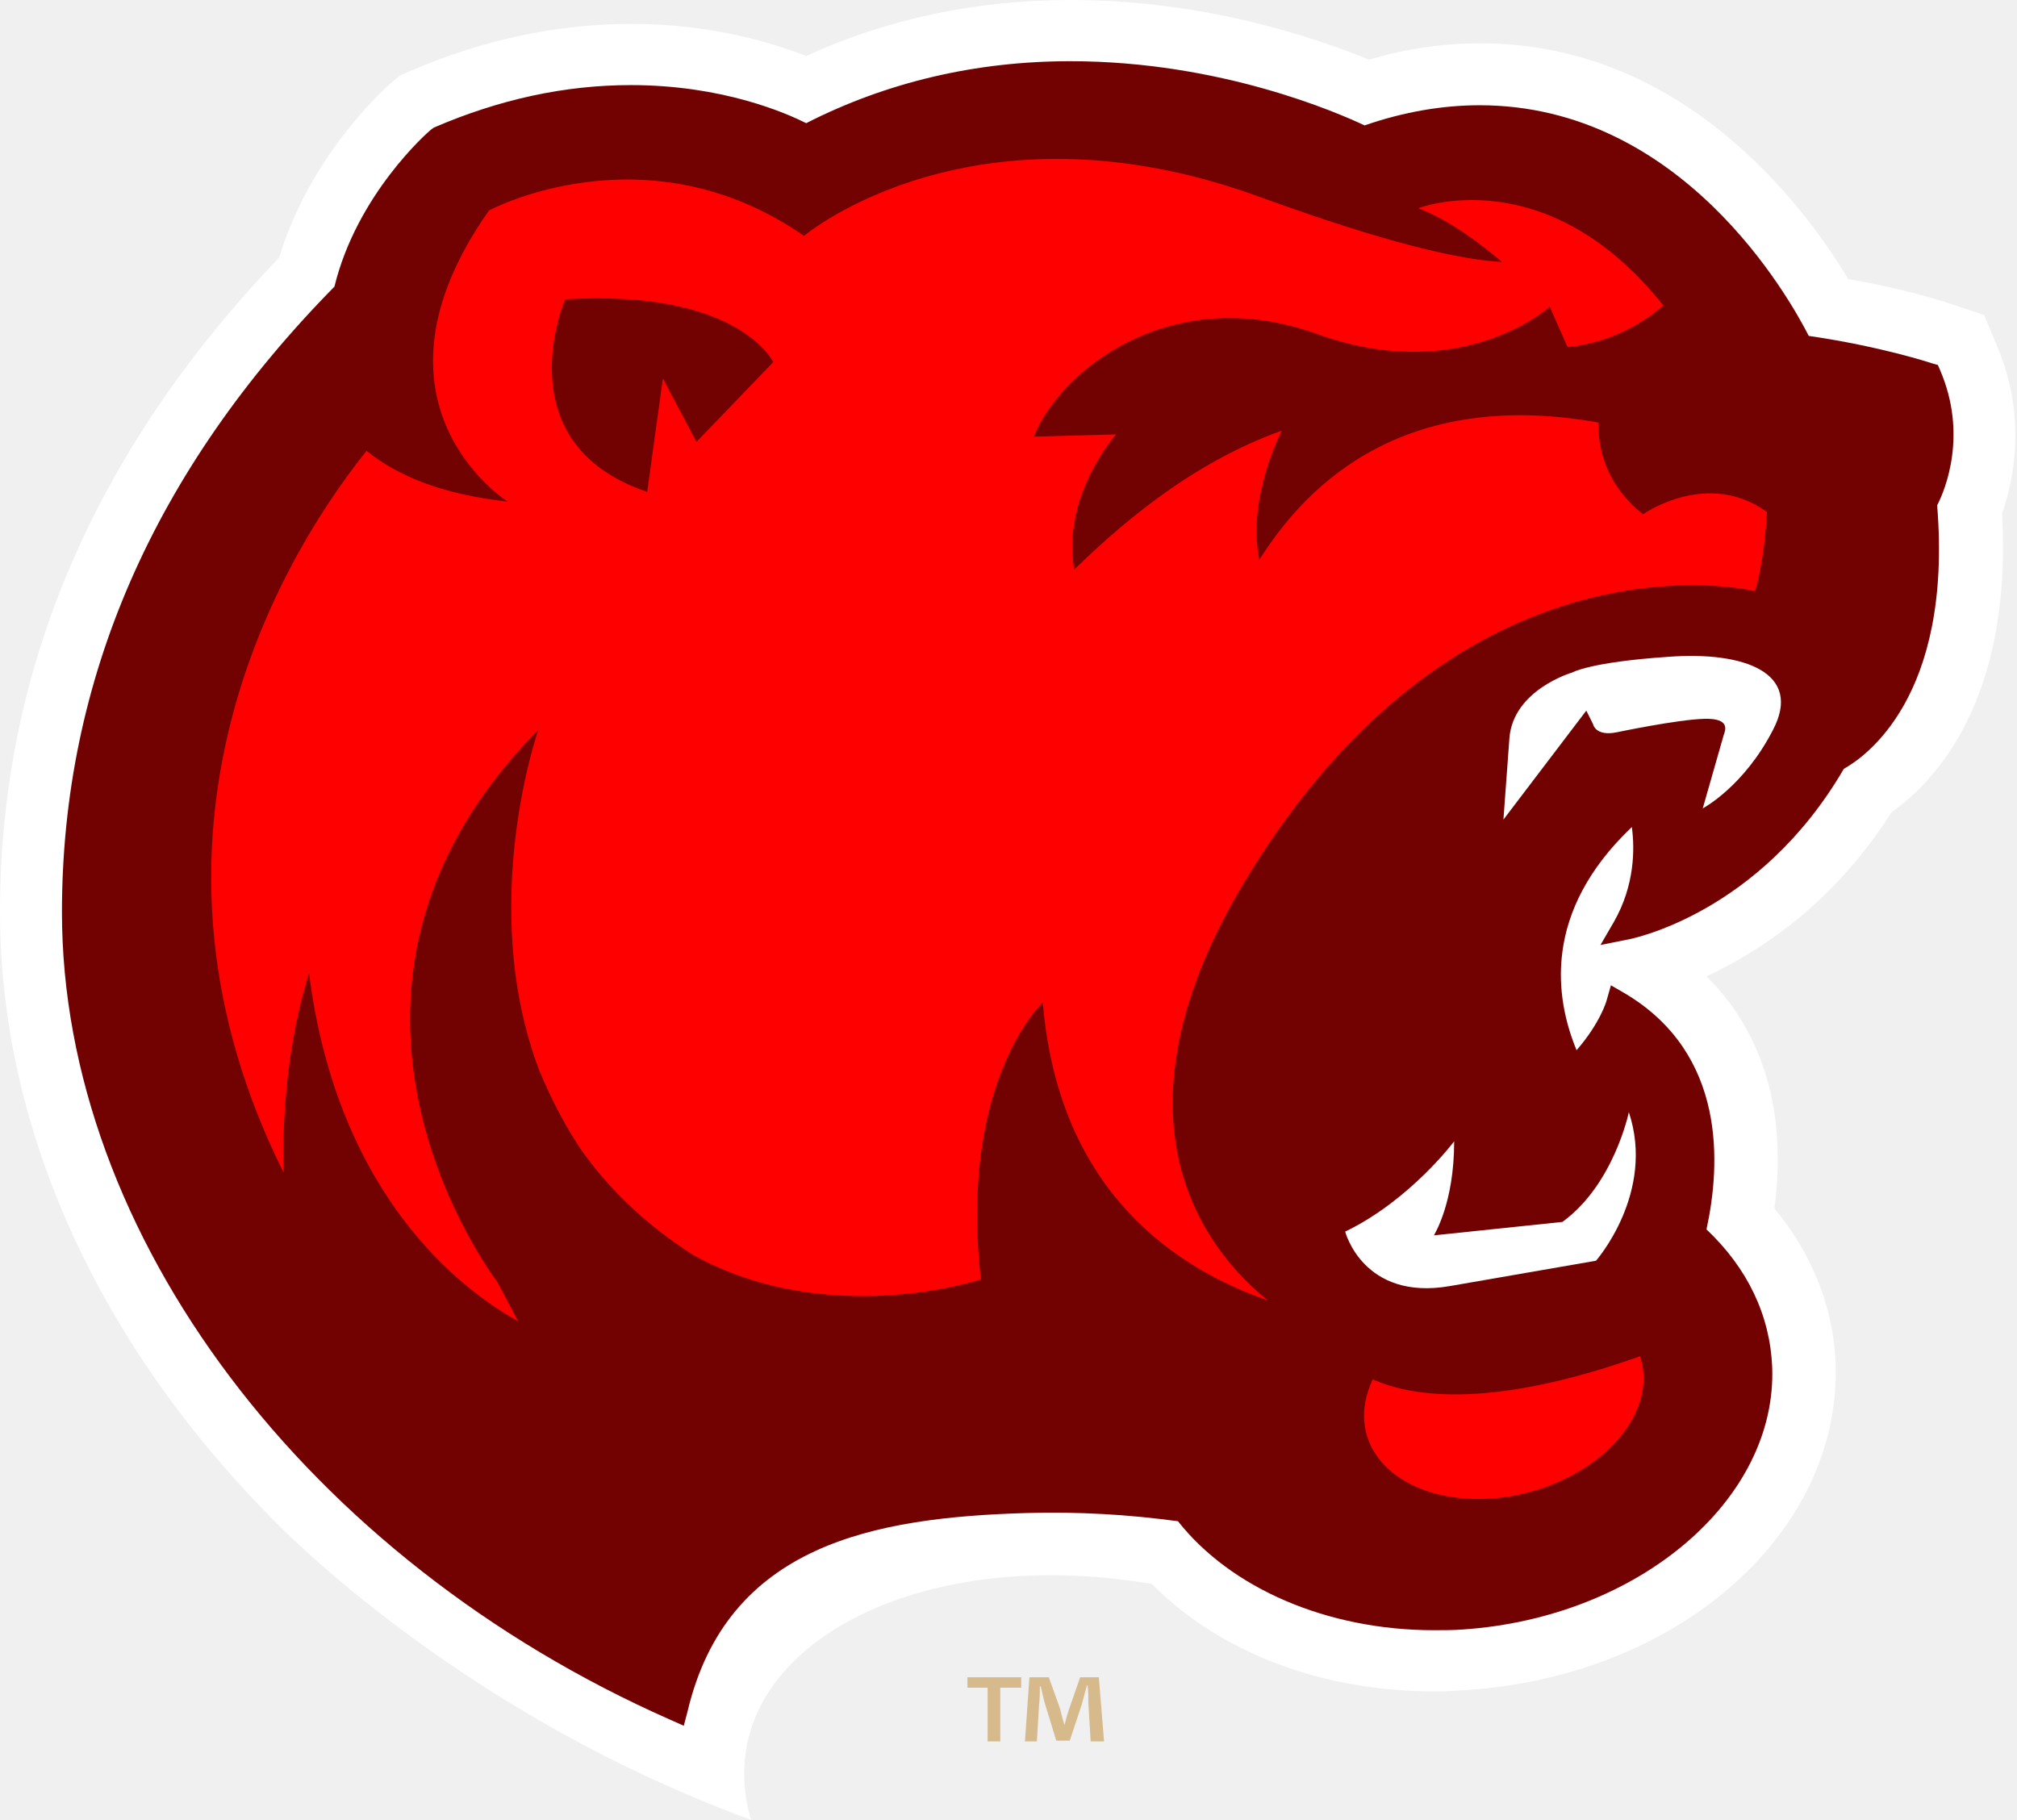
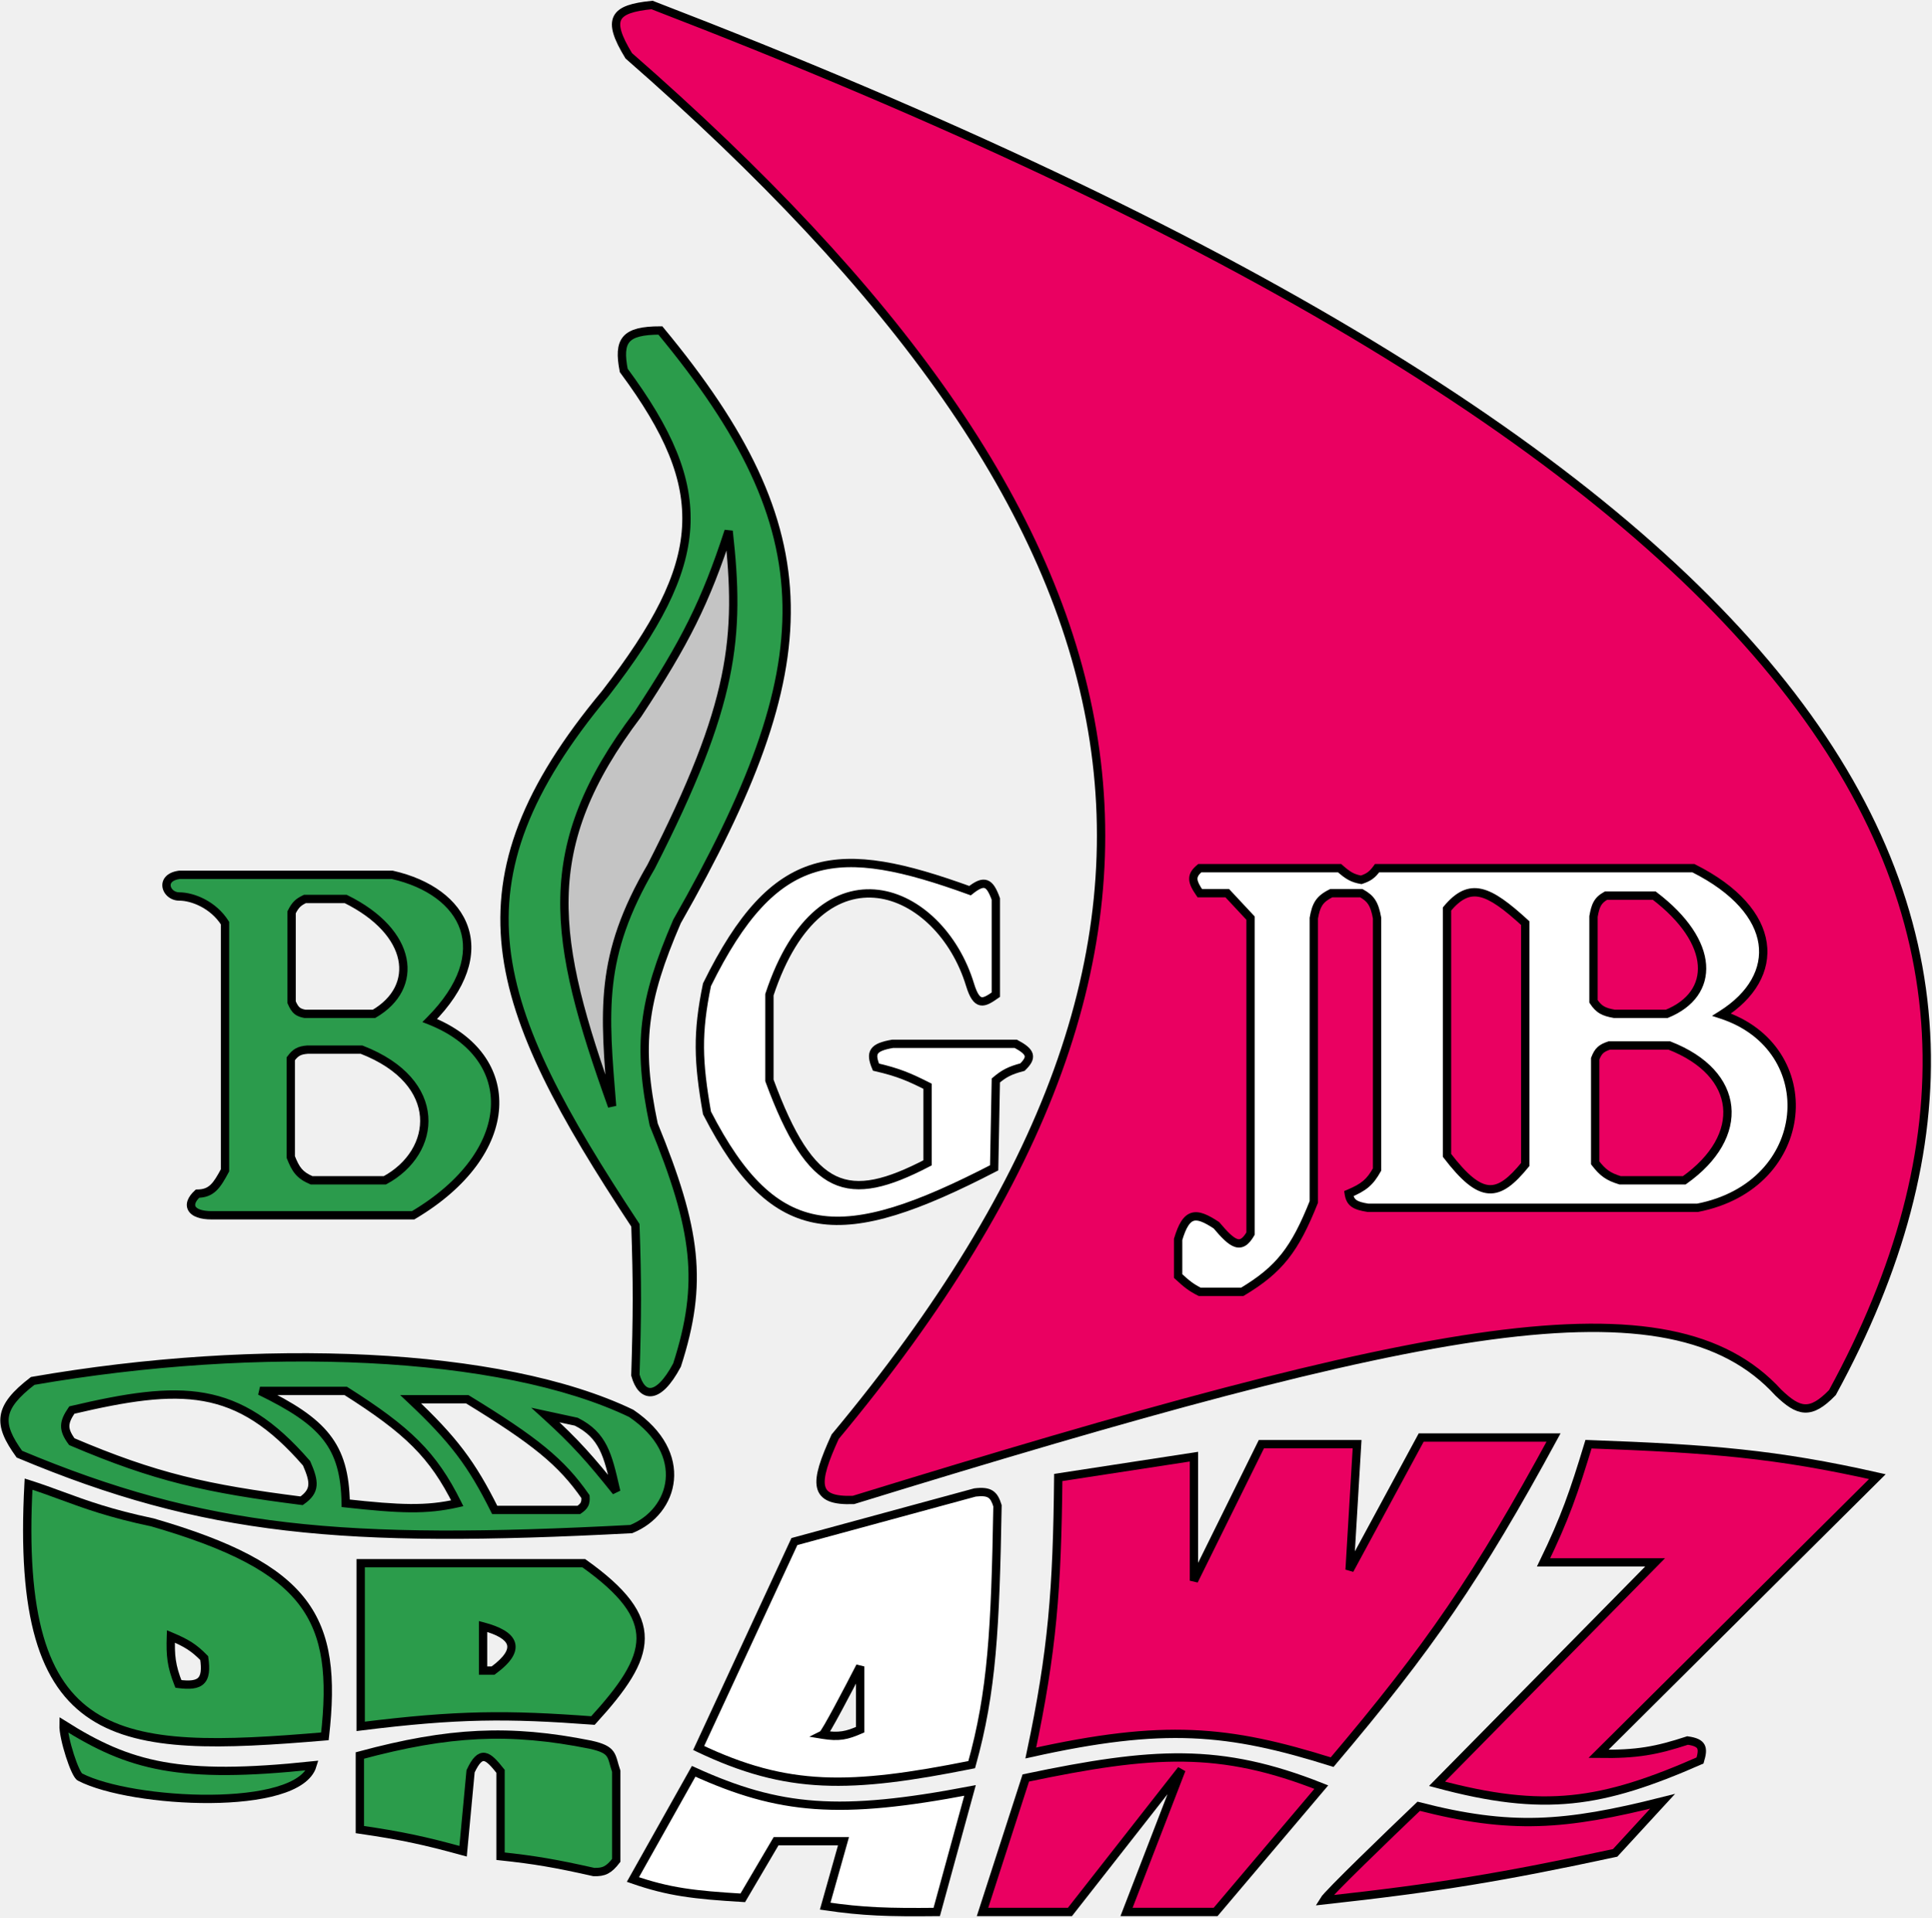
- <svg xmlns="http://www.w3.org/2000/svg" width="911" height="822" viewBox="0 0 911 822" fill="none">
-   <path d="M901.907 156.106L896.176 142.282L882.015 137.562C881.003 137.225 862.459 130.819 834.812 126.098C814.582 92.382 759.962 19.555 668.591 19.555C652.071 19.555 635.212 21.916 618.354 26.973C595.427 17.532 544.853 0 483.827 0C441.007 0 400.885 8.429 364.135 25.287C347.614 18.881 320.304 10.789 285.239 10.789C251.86 10.789 218.144 17.87 185.439 32.03L180.719 34.053L176.673 37.425C174.65 39.111 140.259 69.455 126.098 116.321C42.145 203.983 0 303.108 0 412.011C0 509.788 44.505 606.217 121.378 684.438C121.378 684.438 202.971 772.1 339.185 822C337.162 815.257 336.15 808.176 336.15 801.096C336.15 742.43 411 702.982 503.045 713.097C508.777 713.771 514.509 714.445 520.24 715.457C550.585 746.139 596.439 764.008 648.025 764.008C653.082 764.008 658.139 763.671 663.197 763.334C758.951 756.591 831.778 691.856 829.08 615.657C828.069 590.37 818.291 566.094 801.433 545.865C807.165 503.045 796.713 466.632 770.751 441.007C794.69 429.881 828.069 408.303 854.367 366.832C873.586 353.345 908.988 316.595 904.267 231.967C909.325 217.469 915.731 188.473 901.907 156.106Z" fill="white" />
-   <path d="M876.283 167.231L875.272 164.871L872.911 164.197C871.9 163.86 849.31 156.442 816.943 151.722C808.176 134.527 759.625 47.539 668.254 47.539C651.396 47.539 633.864 50.574 616.331 56.642C604.868 51.248 551.596 27.646 483.49 27.646C440.67 27.646 400.548 37.087 364.134 55.631C355.368 51.248 326.71 38.436 284.902 38.436C255.231 38.436 225.561 44.842 195.891 57.654L194.542 58.665C192.856 60.014 161.163 87.998 151.048 129.469C69.455 212.411 27.984 307.153 27.984 412.011C27.984 557.664 138.573 704.33 302.771 776.82L308.84 779.517L310.526 773.111C328.395 697.587 394.816 685.449 463.597 683.426C486.861 682.751 509.788 684.1 532.041 687.135C555.979 717.479 599.473 736.36 647.687 736.36C652.071 736.36 656.454 736.36 660.837 736.023C740.07 730.628 802.782 677.357 800.422 617.342C799.41 594.078 789.295 572.837 770.751 555.304C777.157 525.971 779.855 476.071 734.001 448.761L727.595 445.053L725.572 452.133C725.572 452.133 722.874 461.911 712.085 474.386C702.308 450.784 696.576 412.011 737.035 373.574C738.384 383.352 738.384 399.873 728.943 416.394L722.874 426.846L734.675 424.486C737.035 424.149 794.69 412.685 832.789 347.276C841.893 342.218 882.015 315.245 874.934 228.258C878.643 221.177 888.758 196.227 876.283 167.231Z" fill="#720202" />
-   <path d="M710.062 303.782C710.062 303.782 683.427 311.537 681.741 333.453L679.043 370.203L716.468 320.978L719.503 327.047C719.503 327.047 720.514 332.778 730.292 330.755C730.292 330.755 757.602 325.024 769.74 324.687C781.878 324.349 779.18 330.081 778.506 332.104L769.066 365.146C769.066 365.146 787.609 355.368 800.759 329.744C814.245 304.12 788.284 294.005 753.219 296.702C718.154 299.062 710.062 303.782 710.062 303.782ZM656.791 515.52C656.791 515.52 636.898 542.156 607.565 556.317C607.565 556.317 615.657 587.673 654.768 580.929L720.852 569.466C720.852 569.466 747.824 538.784 735.687 502.371C735.687 502.371 728.943 535.075 705.679 551.933L647.687 558.002C647.687 557.665 656.791 543.842 656.791 515.52Z" fill="white" />
-   <path d="M620.04 623.074C618.354 626.445 617.343 629.817 616.669 633.189C611.948 658.813 636.224 678.368 670.952 677.02C705.342 675.671 737.035 654.093 741.756 628.805C742.767 623.074 742.43 617.679 740.744 612.622C675.335 635.886 638.921 631.503 620.04 623.074ZM742.093 232.303C725.572 219.154 721.863 203.307 721.863 190.832C628.807 174.312 586.661 224.549 568.792 252.87C563.06 224.886 578.907 194.541 578.907 194.541C535.413 210.051 502.708 240.395 485.176 257.253C479.444 223.874 504.057 196.227 504.057 196.227L466.969 197.239C478.432 167.906 528.332 127.109 594.416 150.71C660.163 174.649 699.948 138.572 699.948 138.572L708.039 156.779C735.012 154.082 751.196 137.898 751.196 137.898C698.262 71.477 640.607 94.067 640.607 94.067C655.442 99.799 669.266 110.588 678.369 118.343C659.825 117.331 627.458 110.251 569.129 89.01C439.996 41.807 363.123 106.542 363.123 106.542C291.645 56.979 220.841 95.079 220.841 95.079C159.478 182.403 229.27 226.572 229.27 226.572C198.925 223.2 179.37 214.771 165.546 203.645C121.041 259.276 54.957 383.015 128.121 529.68C128.121 529.68 125.761 483.489 139.585 439.658C152.397 540.132 208.366 582.614 233.99 596.775L224.55 578.906C224.55 578.906 124.75 449.435 243.094 329.743C243.094 329.743 215.446 408.976 243.431 483.152C249.162 496.975 255.569 509.113 262.649 519.565C274.787 536.76 291.308 552.944 312.886 566.768C374.249 600.821 443.03 577.894 443.03 577.894C432.916 488.209 471.015 452.807 471.015 452.807C478.095 539.458 532.715 573.511 572.5 587.335C534.064 555.979 504.057 494.615 562.386 397.85C661.174 234.326 792.667 267.031 792.667 267.031C797.05 253.207 798.062 231.292 798.062 231.292C771.089 211.737 742.093 232.303 742.093 232.303Z" fill="#FF0000" />
-   <path d="M255.231 135.202C255.231 135.202 227.247 200.274 292.319 222.189L299.4 170.941L314.572 199.599L349.299 163.523C349.299 163.86 334.127 130.481 255.231 135.202Z" fill="#720202" />
-   <path d="M461.237 757.602V762.322H451.797V786.597H446.065V762.322H436.961V757.602H461.237ZM492.593 786.26L491.582 769.402C491.582 767.042 491.582 764.345 491.244 761.31H490.907C490.233 764.008 489.221 767.379 488.547 770.077L483.153 786.26H477.084L472.026 769.739C471.352 767.716 470.678 764.008 470.003 761.647H469.666C469.666 764.345 469.666 767.042 469.329 769.739L468.317 786.597H462.923L464.946 757.602H473.712L478.769 771.762C479.444 774.122 479.781 776.145 480.792 779.18C481.467 776.483 482.141 774.122 482.815 772.1L487.873 757.602H496.302L498.662 786.597H492.593V786.26Z" fill="#D6BA8C" />
+ <svg xmlns="http://www.w3.org/2000/svg" width="1160" height="1152" viewBox="0 0 1160 1152" fill="none">
+   <path d="M216.15 1099V1054.5C269.558 1040.12 306.097 1038.26 354.65 1048C368.846 1051.16 366.892 1054.52 370.15 1064V1117.5C365.673 1123.3 362.718 1124.7 356.65 1124.5C333.493 1119.31 321.199 1117.19 300.65 1115V1064C293.01 1054.38 288.843 1050.69 282.65 1064L278.15 1112C254.869 1105.61 241.348 1102.68 216.15 1099Z" fill="#2B9C4B" stroke="black" stroke-width="5" />
+   <path fill-rule="evenodd" clip-rule="evenodd" d="M419.65 1050L477.15 926.002L585.65 896.502C594.696 895.415 597.062 897.822 599.15 904.502C597.856 978.154 595.918 1016.17 583.65 1060C510.387 1074.67 473.02 1075.42 419.65 1050ZM494.15 1042C495.75 1041.2 509.817 1014.34 516.65 1001V1039C508.735 1042.47 503.998 1043.61 494.15 1042Z" fill="white" />
+   <path d="M477.15 926.002L476.494 923.589L475.372 923.895L474.882 924.95L477.15 926.002ZM419.65 1050L417.382 1048.95L416.341 1051.19L418.575 1052.26L419.65 1050ZM585.65 896.502L585.352 894.02L585.171 894.041L584.994 894.089L585.65 896.502ZM599.15 904.502L601.65 904.546L601.657 904.142L601.537 903.756L599.15 904.502ZM583.65 1060L584.141 1062.45L585.645 1062.15L586.058 1060.68L583.65 1060ZM516.65 1001H519.15L514.426 999.862L516.65 1001ZM494.15 1042L493.032 1039.77L486.116 1043.22L493.748 1044.47L494.15 1042ZM516.65 1039L517.654 1041.29L519.15 1040.64V1039H516.65ZM474.882 924.95L417.382 1048.95L421.918 1051.05L479.418 927.054L474.882 924.95ZM584.994 894.089L476.494 923.589L477.806 928.414L586.306 898.914L584.994 894.089ZM601.537 903.756C600.478 900.368 599.156 897.319 596.381 895.499C593.618 893.686 589.993 893.462 585.352 894.02L585.949 898.984C590.354 898.454 592.435 898.89 593.638 899.68C594.83 900.461 595.735 901.956 596.764 905.248L601.537 903.756ZM586.058 1060.68C598.422 1016.49 600.356 978.185 601.65 904.546L596.651 904.458C595.357 978.123 593.413 1015.84 581.243 1059.33L586.058 1060.68ZM418.575 1052.26C445.503 1065.09 468.513 1071.36 494.075 1072.53C519.566 1073.7 547.473 1069.8 584.141 1062.45L583.16 1057.55C546.564 1064.88 519.156 1068.68 494.305 1067.54C469.525 1066.4 447.167 1060.34 420.725 1047.74L418.575 1052.26ZM514.426 999.862C511.013 1006.52 505.797 1016.55 501.237 1025.02C498.955 1029.25 496.849 1033.07 495.219 1035.88C494.401 1037.28 493.721 1038.4 493.208 1039.18C492.949 1039.58 492.757 1039.84 492.629 1040.01C492.564 1040.09 492.542 1040.11 492.557 1040.1C492.566 1040.09 492.602 1040.05 492.663 1040C492.716 1039.96 492.842 1039.86 493.032 1039.77L495.268 1044.24C495.696 1044.02 495.993 1043.73 496.115 1043.61C496.278 1043.44 496.426 1043.27 496.554 1043.11C496.811 1042.78 497.092 1042.38 497.384 1041.93C497.974 1041.04 498.708 1039.82 499.541 1038.39C501.213 1035.51 503.35 1031.64 505.639 1027.39C510.221 1018.88 515.454 1008.82 518.875 1002.14L514.426 999.862ZM519.15 1039V1001H514.15V1039H519.15ZM493.748 1044.47C498.828 1045.3 502.753 1045.45 506.5 1044.88C510.233 1044.31 513.635 1043.05 517.654 1041.29L515.646 1036.71C511.75 1038.42 508.826 1039.47 505.75 1039.93C502.688 1040.4 499.32 1040.31 494.553 1039.53L493.748 1044.47Z" fill="black" />
+   <path d="M582.65 1075.5C504.449 1090.4 468.333 1087.54 416.65 1064L380.15 1129C401.764 1136.51 417.075 1138.25 446.15 1140L466.15 1106H506.65L495.65 1145C518.423 1148.37 533.683 1148.79 562.65 1148.5L582.65 1075.5Z" fill="white" stroke="black" stroke-width="5" />
+   <path d="M635.65 887.502C634.961 954.832 632.185 991.44 619.15 1053C699.128 1035.23 737.641 1038.83 800.15 1058.5C858.382 989.713 887.694 947.16 933.15 863.502H853.65L810.65 943.002L815.15 867.502H757.65L717.15 949.502V875.002L635.65 887.502Z" fill="#EA0061" stroke="black" stroke-width="5" />
+   <path d="M616.15 1068L590.15 1148.5H642.65L709.65 1063L676.65 1148.5H730.15L793.65 1073.5C732.933 1049.41 692.593 1051.97 616.15 1068Z" fill="#EA0061" stroke="black" stroke-width="5" />
+   <path d="M954.15 867.502C945.416 896.315 939.946 912.135 927.15 938.502H994.15L863.15 1071.5C927.641 1088.83 961.959 1083.5 1021.15 1057.5C1023.36 1050.01 1022.81 1046.78 1013.65 1045.5C994.997 1051.57 983.663 1053.84 960.15 1053.5L1127.65 887.002C1066.89 873.295 1027.57 870.183 954.15 867.502Z" fill="#EA0061" stroke="black" stroke-width="5" />
+   <path d="M852.15 1085C834.15 1102.17 797.55 1137.5 795.15 1141.5C863.979 1133.93 902.281 1127.58 970.15 1113L998.65 1082C939.621 1096.89 907.338 1099.18 852.15 1085Z" fill="#EA0061" stroke="black" stroke-width="5" />
+   <path fill-rule="evenodd" clip-rule="evenodd" d="M17.15 891.502C8.548 1050.18 69.732 1053.59 195.15 1043C203.253 972.023 185.53 941.772 91.65 914.502C66.103 909.123 51.439 903.733 37.196 898.498C30.751 896.129 24.392 893.792 17.15 891.502ZM102.65 983.002C112.125 986.976 116.585 989.775 122.65 996.002C124.656 1009.8 120.713 1013.29 107.15 1011.5C102.9 1000.78 102.249 994.491 102.65 983.002Z" fill="#2B9C4B" />
+   <path d="M195.15 1043L195.36 1045.49L197.401 1045.32L197.634 1043.29L195.15 1043ZM17.15 891.502L17.904 889.118L14.828 888.146L14.654 891.367L17.15 891.502ZM91.65 914.502L92.347 912.101L92.257 912.075L92.165 912.056L91.65 914.502ZM37.196 898.498L36.333 900.845H36.333L37.196 898.498ZM122.65 996.002L125.124 995.642L125.007 994.839L124.441 994.258L122.65 996.002ZM102.65 983.002L103.617 980.696L100.278 979.296L100.152 982.915L102.65 983.002ZM107.15 1011.5L104.826 1012.42L105.368 1013.79L106.824 1013.98L107.15 1011.5ZM194.94 1040.51C163.577 1043.16 136.399 1044.91 113.358 1043.61C90.313 1042.32 71.677 1037.97 57.252 1028.63C28.616 1010.08 15.348 970.928 19.646 891.637L14.654 891.367C10.35 970.755 23.374 1012.64 54.534 1032.83C70.007 1042.85 89.644 1047.29 113.076 1048.61C136.512 1049.93 164.013 1048.14 195.36 1045.49L194.94 1040.51ZM90.953 916.903C137.833 930.52 165.03 944.723 179.657 963.878C194.195 982.917 196.701 1007.38 192.666 1042.72L197.634 1043.29C201.703 1007.65 199.398 981.492 183.631 960.844C167.952 940.311 139.346 925.753 92.347 912.101L90.953 916.903ZM36.333 900.845C50.617 906.095 65.413 911.533 91.135 916.948L92.165 912.056C66.793 906.714 52.261 901.372 38.058 896.152L36.333 900.845ZM16.396 893.886C23.576 896.156 29.884 898.474 36.333 900.845L38.058 896.152C31.618 893.784 25.208 891.428 17.904 889.118L16.396 893.886ZM124.441 994.258C118.088 987.735 113.321 984.766 103.617 980.696L101.683 985.307C110.93 989.185 115.083 991.816 120.859 997.746L124.441 994.258ZM106.824 1013.98C110.303 1014.44 113.339 1014.58 115.898 1014.25C118.476 1013.92 120.757 1013.07 122.485 1011.38C124.22 1009.69 125.112 1007.43 125.46 1004.83C125.803 1002.26 125.64 999.189 125.124 995.642L120.176 996.362C120.663 999.713 120.759 1002.26 120.504 1004.16C120.252 1006.04 119.687 1007.13 118.992 1007.81C118.29 1008.49 117.167 1009.05 115.254 1009.29C113.321 1009.54 110.779 1009.46 107.476 1009.02L106.824 1013.98ZM100.152 982.915C99.742 994.661 100.42 1001.31 104.826 1012.42L109.474 1010.58C105.379 1000.25 104.757 994.321 105.149 983.089L100.152 982.915Z" fill="black" />
+   <path d="M48.151 1067.5C79.151 1083.5 179.08 1088.7 187.651 1060.5C107.682 1068.93 77.938 1061.07 38.151 1036C37.925 1044.18 45.138 1066.4 48.151 1067.5Z" fill="#2B9C4B" stroke="black" stroke-width="5" />
+   <path fill-rule="evenodd" clip-rule="evenodd" d="M216.65 1037V939.002H350.65C398.382 972.965 392.105 994.147 356.15 1033.5C305 1029.7 274.941 1029.71 216.65 1037ZM290.15 977.002V1003.5H296.15C314.066 990.396 308.849 981.946 290.15 977.002Z" fill="#2B9C4B" />
+   <path d="M216.65 939.002V936.502H214.15V939.002H216.65ZM216.65 1037H214.15V1039.83L216.961 1039.48L216.65 1037ZM350.65 939.002L352.1 936.965L351.449 936.502H350.65V939.002ZM356.15 1033.5L355.965 1036L357.177 1036.09L357.996 1035.19L356.15 1033.5ZM290.15 1003.5H287.65V1006H290.15V1003.5ZM290.15 977.002L290.789 974.585L287.65 973.755V977.002H290.15ZM296.15 1003.5V1006H296.967L297.626 1005.52L296.15 1003.5ZM214.15 939.002V1037H219.15V939.002H214.15ZM350.65 936.502H216.65V941.502H350.65V936.502ZM357.996 1035.19C367.016 1025.32 374.281 1016.47 379.308 1008.21C384.338 999.941 387.23 992.094 387.283 984.247C387.389 968.432 376.014 953.981 352.1 936.965L349.201 941.039C373.019 957.986 382.371 971.107 382.283 984.213C382.239 990.826 379.803 997.776 375.036 1005.61C370.265 1013.45 363.262 1022.01 354.305 1031.82L357.996 1035.19ZM216.961 1039.48C275.072 1032.22 304.965 1032.2 355.965 1036L356.336 1031.01C305.035 1027.19 274.809 1027.21 216.34 1034.52L216.961 1039.48ZM292.65 1003.5V977.002H287.65V1003.5H292.65ZM296.15 1001H290.15V1006H296.15V1001ZM289.511 979.419C294.072 980.625 297.656 982.007 300.216 983.533C302.801 985.074 304.063 986.593 304.5 987.955C304.906 989.219 304.769 990.88 303.296 993.179C301.795 995.52 299.039 998.291 294.674 1001.48L297.626 1005.52C302.219 1002.16 305.53 998.96 307.506 995.877C309.509 992.75 310.258 989.533 309.261 986.427C308.297 983.422 305.868 981.081 302.776 979.238C299.658 977.379 295.578 975.851 290.789 974.585L289.511 979.419Z" fill="black" />
+   <path d="M377.651 33.5C699.151 314.502 757.121 556.517 501.651 863C488.736 891.284 488.206 901.907 512.651 901C857.407 794.757 1003.15 765.335 1068.15 836.5C1080.42 848.325 1087.48 850.082 1100.65 836.5C1261.15 542.5 1097.69 274.91 391.651 3C368.598 5.315 364.084 11.24 377.651 33.5Z" fill="#EA0061" stroke="black" stroke-width="5" />
+   <path fill-rule="evenodd" clip-rule="evenodd" d="M135.149 554.505V703.005C130.102 712.488 126.96 716.89 118.649 717.005C111.413 723.57 114.149 730.005 127.149 730.005H248.149C311.413 692.601 312.649 634.505 258.149 613.005C299.061 571.882 279.649 535.502 235.649 525.505H107.649C95.446 527.219 99.651 538.505 107.649 538.505C115.647 538.505 128.156 543.387 135.149 554.505ZM175.15 548.002V602.002C177.261 607.049 179.162 608.237 183.15 609.002H224.65C252.15 593.002 248.262 560.048 207.65 540.002H183.15C179.416 541.813 177.516 543.231 175.15 548.002ZM174.65 636.001V695.001C177.562 702.38 179.835 705.894 187.15 709.001H231.15C262.65 692.001 267.259 649.914 217.15 630.501H184.65C179.616 630.911 177.465 632.203 174.65 636.001Z" fill="#2B9B4C" />
+   <path d="M135.149 703.005L137.356 704.18L137.649 703.629V703.005H135.149ZM135.149 554.505H137.649V553.784L137.265 553.174L135.149 554.505ZM118.649 717.005L118.614 714.505L117.669 714.518L116.969 715.153L118.649 717.005ZM248.149 730.005V732.505H248.833L249.421 732.157L248.149 730.005ZM258.149 613.005L256.377 611.242L253.696 613.936L257.232 615.33L258.149 613.005ZM235.649 525.505L236.203 523.067L235.93 523.005H235.649V525.505ZM107.649 525.505V523.005H107.474L107.301 523.029L107.649 525.505ZM175.15 602.002H172.65V602.504L172.844 602.966L175.15 602.002ZM175.15 548.002L172.911 546.891L172.65 547.416V548.002H175.15ZM183.15 609.002L182.679 611.457L182.913 611.502H183.15V609.002ZM224.65 609.002V611.502H225.325L225.908 611.163L224.65 609.002ZM207.65 540.002L208.757 537.76L208.234 537.502H207.65V540.002ZM183.15 540.002V537.502H182.576L182.06 537.752L183.15 540.002ZM174.65 695.001H172.15V695.476L172.325 695.919L174.65 695.001ZM174.65 636.001L172.642 634.512L172.15 635.176V636.001H174.65ZM187.15 709.001L186.173 711.302L186.641 711.501H187.15V709.001ZM231.15 709.001V711.501H231.782L232.338 711.201L231.15 709.001ZM217.15 630.501L218.054 628.17L217.618 628.001H217.15V630.501ZM184.65 630.501V628.001H184.549L184.448 628.009L184.65 630.501ZM137.649 703.005V554.505H132.649V703.005H137.649ZM118.684 719.505C123.369 719.44 126.858 718.128 129.832 715.342C132.635 712.717 134.856 708.876 137.356 704.18L132.942 701.83C130.395 706.616 128.521 709.719 126.413 711.693C124.477 713.508 122.24 714.455 118.614 714.505L118.684 719.505ZM127.149 727.505C124.083 727.505 121.78 727.123 120.162 726.543C118.531 725.959 117.783 725.249 117.475 724.715C117.026 723.938 116.892 721.975 120.329 718.856L116.969 715.153C113.17 718.6 110.787 723.136 113.146 727.218C114.242 729.114 116.164 730.423 118.476 731.25C120.801 732.083 123.715 732.505 127.149 732.505V727.505ZM248.149 727.505H127.149V732.505H248.149V727.505ZM257.232 615.33C283.718 625.779 296.135 644.819 294.816 665.381C293.483 686.146 278.098 709.393 246.877 727.853L249.421 732.157C281.464 713.212 298.329 688.71 299.806 665.701C301.295 642.489 287.08 621.731 259.067 610.679L257.232 615.33ZM235.095 527.943C256.636 532.837 271.52 544.041 276.373 558.384C281.187 572.611 276.481 591.034 256.377 611.242L259.921 614.768C280.729 593.853 286.774 573.524 281.109 556.781C275.484 540.154 258.662 528.17 236.203 523.067L235.095 527.943ZM107.649 528.005H235.649V523.005H107.649V528.005ZM107.649 536.005C104.801 536.005 102.844 533.996 102.537 532.221C102.398 531.42 102.577 530.646 103.215 529.953C103.898 529.212 105.309 528.358 107.997 527.981L107.301 523.029C103.887 523.509 101.249 524.708 99.537 526.565C97.782 528.471 97.223 530.84 97.61 533.074C98.354 537.372 102.499 541.005 107.649 541.005V536.005ZM137.265 553.174C129.768 541.254 116.415 536.005 107.649 536.005V541.005C114.88 541.005 126.544 545.52 133.033 555.836L137.265 553.174ZM177.65 602.002V548.002H172.65V602.002H177.65ZM183.622 606.547C181.762 606.19 180.789 605.801 180.039 605.181C179.263 604.539 178.453 603.421 177.457 601.037L172.844 602.966C173.958 605.631 175.154 607.629 176.853 609.034C178.578 610.461 180.55 611.049 182.679 611.457L183.622 606.547ZM224.65 606.502H183.15V611.502H224.65V606.502ZM206.544 542.244C226.464 552.077 236.845 564.814 239.243 576.521C241.6 588.025 236.394 599.277 223.393 606.841L225.908 611.163C240.407 602.727 247.007 589.502 244.141 575.518C241.318 561.736 229.449 547.974 208.757 537.76L206.544 542.244ZM183.15 542.502H207.65V537.502H183.15V542.502ZM177.39 549.113C178.502 546.871 179.413 545.605 180.36 544.703C181.312 543.798 182.439 543.126 184.241 542.251L182.06 537.752C180.128 538.689 178.437 539.631 176.914 541.081C175.386 542.534 174.165 544.362 172.911 546.891L177.39 549.113ZM177.15 695.001V636.001H172.15V695.001H177.15ZM188.128 706.7C184.711 705.249 182.682 703.795 181.16 701.991C179.593 700.133 178.417 697.736 176.976 694.083L172.325 695.919C173.795 699.644 175.212 702.694 177.338 705.215C179.51 707.79 182.274 709.646 186.173 711.302L188.128 706.7ZM231.15 706.501H187.15V711.501H231.15V706.501ZM216.247 632.832C240.731 642.318 251.185 657.041 252.261 670.85C253.343 684.74 245.031 698.669 229.963 706.801L232.338 711.201C248.77 702.333 258.512 686.718 257.246 670.462C255.973 654.125 243.678 638.098 218.054 628.17L216.247 632.832ZM184.65 633.001H217.15V628.001H184.65V633.001ZM176.659 637.489C177.977 635.711 178.967 634.761 180.038 634.163C181.11 633.563 182.5 633.184 184.853 632.993L184.448 628.009C181.766 628.228 179.563 628.7 177.598 629.798C175.632 630.897 174.139 632.493 172.642 634.512L176.659 637.489Z" fill="black" />
+   <path d="M374.648 222.504C428.131 294.74 424.88 337.231 363.648 416.504C268.28 531.009 293.915 603.136 381.648 736.004C382.87 770.665 382.751 790.429 381.648 826.004C385.39 839.415 395.025 841.781 406.648 820.004C422.58 770.687 418.541 738.74 392.648 675.504C382.584 627.796 386.114 601.063 406.648 553.504C494.988 398.454 497.196 319.902 396.648 198.504C375.157 198.538 371.175 204.504 374.648 222.504Z" fill="#2B9C4B" stroke="black" stroke-width="5" />
+   <path d="M462.151 649.002C487.282 717.177 509.212 723.425 557.151 698.502V652.502C546.162 646.974 539.707 644.144 526.151 641.002C522.524 632.275 524.237 629.053 536.151 627.002H610.151C619.443 631.978 620.152 635.126 614.151 641.002C606.516 643.015 603.093 644.854 598.151 649.002L597.151 701.502C505.791 748.712 465.455 747.919 424.651 668.502C419.236 637.569 418.651 620.592 424.651 591.502C465.432 508.709 503.465 506.302 582.651 535.002C591.39 528.028 594.519 529.999 598.151 540.002V597.502C590.797 602.642 586.78 604.902 582.651 591.502C564.702 532.518 493.33 503.127 462.151 597.502V649.002Z" fill="white" stroke="black" stroke-width="5" />
+   <path d="M383.151 429.002C322.384 509.333 331.468 563.545 367.651 664.502C362.948 606.925 359.543 574.577 391.151 520.502C441.144 422.59 444.765 382.43 437.651 319.002C423.764 361.492 411.725 385.672 383.151 429.002Z" fill="#C4C4C4" stroke="black" stroke-width="5" />
+   <path fill-rule="evenodd" clip-rule="evenodd" d="M707.65 766.502V744.502C712.622 727.871 718.176 727.774 730.65 736.002C740.513 747.698 745.412 750.928 751.15 741.002V551.502L737.15 536.502H720.65C715.837 529.517 715.14 526.055 720.65 521.502H804.65C809.779 526.065 812.582 527.621 817.65 528.502C822.062 527.021 824.208 525.573 827.15 521.502H1017.15C1068.87 547.403 1070.65 586.502 1034.15 609.502C1095.23 629.562 1089.15 712.002 1019.65 725.502H821.65C813.801 724.252 811.02 722.565 810.15 717.002C819.244 713.163 822.873 710.162 827.15 702.502V551.502C825.569 542.68 823.316 539.64 817.65 536.502H799.65C792.309 540.117 790.544 543.76 789.15 551.502V722.002C777.787 750.499 768.542 762.588 746.15 776.002H720.65C715.646 773.514 712.785 771.271 707.65 766.502ZM869.15 546.003V694.003C889.811 720.972 899.841 719.47 916.15 699.503V554.503C893.845 534.101 882.924 529.498 869.15 546.003ZM957.15 601.502V550.502C958.323 543.9 959.609 540.8 964.65 538.002H993.65C1030.51 566.029 1030.65 597.002 1001.15 609.002H969.65C963.283 607.868 960.392 606.415 957.15 601.502ZM958.15 636.002V698.502C962.748 704.461 966.001 706.817 973.15 709.002H1011.65C1049.15 682.502 1045.95 644.81 1002.65 628.002H966.65C961.853 629.577 959.945 631.253 958.15 636.002Z" fill="white" />
+   <path d="M707.65 744.502L705.255 743.786L705.15 744.136V744.502H707.65ZM707.65 766.502H705.15V767.592L705.949 768.334L707.65 766.502ZM730.65 736.002L732.562 734.39L732.329 734.114L732.027 733.915L730.65 736.002ZM751.15 741.002L753.315 742.253L753.65 741.673V741.002H751.15ZM751.15 551.502H753.65V550.517L752.978 549.796L751.15 551.502ZM737.15 536.502L738.978 534.796L738.237 534.002H737.15V536.502ZM720.65 536.502L718.592 537.921L719.337 539.002H720.65V536.502ZM720.65 521.502V519.002H719.751L719.058 519.575L720.65 521.502ZM804.65 521.502L806.312 519.634L805.602 519.002H804.65V521.502ZM817.65 528.502L817.222 530.965L817.846 531.073L818.446 530.872L817.65 528.502ZM827.15 521.502V519.002H825.873L825.124 520.037L827.15 521.502ZM1017.15 521.502L1018.27 519.267L1017.74 519.002H1017.15V521.502ZM1034.15 609.502L1032.82 607.387L1028.32 610.219L1033.37 611.877L1034.15 609.502ZM1019.65 725.502V728.002H1019.89L1020.13 727.956L1019.65 725.502ZM821.65 725.502L821.257 727.971L821.453 728.002H821.65V725.502ZM810.15 717.002L809.178 714.699L807.379 715.458L807.68 717.388L810.15 717.002ZM827.15 702.502L829.333 703.721L829.65 703.153V702.502H827.15ZM827.15 551.502H829.65V551.28L829.611 551.061L827.15 551.502ZM817.65 536.502L818.862 534.315L818.297 534.002H817.65V536.502ZM799.65 536.502V534.002H799.068L798.546 534.259L799.65 536.502ZM789.15 551.502L786.69 551.059L786.65 551.279V551.502H789.15ZM789.15 722.002L791.473 722.928L791.65 722.482V722.002H789.15ZM746.15 776.002V778.502H746.842L747.435 778.147L746.15 776.002ZM720.65 776.002L719.537 778.24L720.063 778.502H720.65V776.002ZM869.15 694.003H866.65V694.851L867.166 695.524L869.15 694.003ZM869.15 546.003L867.231 544.401L866.65 545.097V546.003H869.15ZM916.15 699.503L918.087 701.085L918.65 700.395V699.503H916.15ZM916.15 554.503H918.65V553.402L917.838 552.659L916.15 554.503ZM957.15 550.502L954.689 550.065L954.65 550.282V550.502H957.15ZM957.15 601.502H954.65V602.252L955.064 602.879L957.15 601.502ZM964.65 538.002V535.502H964.003L963.437 535.816L964.65 538.002ZM993.65 538.002L995.164 536.012L994.493 535.502H993.65V538.002ZM1001.15 609.002V611.502H1001.64L1002.09 611.318L1001.15 609.002ZM969.65 609.002L969.212 611.463L969.43 611.502H969.65V609.002ZM958.15 698.502H955.65V699.354L956.171 700.029L958.15 698.502ZM958.15 636.002L955.812 635.118L955.65 635.545V636.002H958.15ZM973.15 709.002L972.42 711.393L972.777 711.502H973.15V709.002ZM1011.65 709.002V711.502H1012.44L1013.09 711.044L1011.65 709.002ZM1002.65 628.002L1003.56 625.671L1003.12 625.502H1002.65V628.002ZM966.65 628.002V625.502H966.25L965.871 625.627L966.65 628.002ZM705.15 744.502V766.502H710.15V744.502H705.15ZM732.027 733.915C728.866 731.83 725.994 730.169 723.376 729.181C720.751 728.19 718.13 727.779 715.616 728.536C713.072 729.302 711.093 731.125 709.479 733.657C707.882 736.162 706.524 739.543 705.255 743.786L710.046 745.218C711.263 741.146 712.463 738.277 713.695 736.344C714.911 734.438 716.032 733.632 717.058 733.324C718.113 733.006 719.53 733.074 721.61 733.859C723.698 734.647 726.198 736.06 729.274 738.089L732.027 733.915ZM748.986 739.751C747.624 742.107 746.486 743.358 745.565 743.948C744.798 744.439 744.12 744.524 743.218 744.232C742.15 743.886 740.755 742.991 738.906 741.279C737.087 739.595 735.012 737.296 732.562 734.39L728.739 737.614C731.22 740.556 733.456 743.047 735.509 744.948C737.532 746.82 739.569 748.306 741.677 748.988C743.949 749.725 746.189 749.487 748.262 748.158C750.182 746.927 751.808 744.86 753.315 742.253L748.986 739.751ZM748.65 551.502V741.002H753.65V551.502H748.65ZM735.323 538.208L749.323 553.208L752.978 549.796L738.978 534.796L735.323 538.208ZM720.65 539.002H737.15V534.002H720.65V539.002ZM719.058 519.575C716.06 522.052 714.151 524.73 714.281 528.184C714.399 531.303 716.211 534.466 718.592 537.921L722.709 535.083C720.277 531.554 719.334 529.492 719.277 527.996C719.234 526.835 719.731 525.505 722.243 523.429L719.058 519.575ZM804.65 519.002H720.65V524.002H804.65V519.002ZM818.079 526.039C815.734 525.631 814.04 525.092 812.363 524.184C810.643 523.253 808.831 521.875 806.312 519.634L802.989 523.37C805.598 525.692 807.752 527.373 809.983 528.581C812.256 529.812 814.498 530.492 817.222 530.965L818.079 526.039ZM825.124 520.037C823.737 521.956 822.644 523.107 821.483 523.95C820.32 524.793 818.951 525.429 816.855 526.132L818.446 530.872C820.762 530.095 822.671 529.265 824.419 527.997C826.17 526.727 827.621 525.118 829.176 522.967L825.124 520.037ZM1017.15 519.002H827.15V524.002H1017.15V519.002ZM1035.48 611.617C1054.26 599.785 1063.74 583.409 1061.2 566.224C1058.69 549.183 1044.47 532.39 1018.27 519.267L1016.03 523.737C1041.54 536.515 1054.08 552.222 1056.26 566.955C1058.41 581.545 1050.54 596.219 1032.82 607.387L1035.48 611.617ZM1020.13 727.956C1055.89 721.009 1075.66 696.184 1078.36 670.22C1081.05 644.256 1066.6 617.527 1034.93 607.127L1033.37 611.877C1062.78 621.536 1075.84 646.057 1073.38 669.704C1070.93 693.35 1052.91 716.495 1019.17 723.048L1020.13 727.956ZM821.65 728.002H1019.65V723.002H821.65V728.002ZM807.68 717.388C808.178 720.57 809.314 723.109 811.831 724.905C814.137 726.55 817.324 727.345 821.257 727.971L822.044 723.033C818.127 722.409 815.999 721.736 814.735 720.834C813.682 720.083 812.993 718.997 812.62 716.616L807.68 717.388ZM824.968 701.283C822.91 704.969 821.107 707.355 818.839 709.278C816.548 711.222 813.641 712.815 809.178 714.699L811.123 719.305C815.753 717.35 819.208 715.523 822.074 713.091C824.964 710.639 827.114 707.696 829.333 703.721L824.968 701.283ZM824.65 551.502V702.502H829.65V551.502H824.65ZM816.439 538.689C819.09 540.157 820.679 541.458 821.837 543.235C823.033 545.07 823.919 547.643 824.69 551.943L829.611 551.061C828.8 546.539 827.769 543.181 826.027 540.506C824.246 537.773 821.876 535.985 818.862 534.315L816.439 538.689ZM799.65 539.002H817.65V534.002H799.65V539.002ZM791.611 551.945C792.297 548.132 793.019 545.712 794.258 543.828C795.459 542.003 797.311 540.44 800.755 538.745L798.546 534.259C794.648 536.178 791.947 538.245 790.081 541.08C788.254 543.858 787.397 547.13 786.69 551.059L791.611 551.945ZM791.65 722.002V551.502H786.65V722.002H791.65ZM747.435 778.147C758.796 771.341 766.971 764.781 773.747 756.209C780.5 747.667 785.758 737.259 791.473 722.928L786.828 721.076C781.18 735.242 776.134 745.127 769.825 753.108C763.54 761.058 755.897 767.249 744.866 773.857L747.435 778.147ZM720.65 778.502H746.15V773.502H720.65V778.502ZM705.949 768.334C711.171 773.183 714.232 775.602 719.537 778.24L721.764 773.763C717.061 771.425 714.399 769.358 709.352 764.67L705.949 768.334ZM871.65 694.003V546.003H866.65V694.003H871.65ZM914.214 697.922C910.181 702.859 906.665 706.49 903.383 708.822C900.14 711.126 897.276 712.058 894.457 711.86C891.594 711.66 888.373 710.267 884.496 707.11C880.615 703.949 876.252 699.162 871.135 692.483L867.166 695.524C872.379 702.329 877.017 707.467 881.338 710.986C885.662 714.508 889.841 716.549 894.107 716.848C898.417 717.15 902.409 715.648 906.28 712.898C910.112 710.175 913.965 706.13 918.087 701.085L914.214 697.922ZM913.65 554.503V699.503H918.65V554.503H913.65ZM871.07 547.605C874.393 543.623 877.385 541.113 880.24 539.758C883.023 538.437 885.803 538.151 888.899 538.851C892.075 539.57 895.656 541.344 899.906 544.3C904.145 547.247 908.913 551.272 914.463 556.348L917.838 552.659C912.235 547.534 907.273 543.332 902.761 540.194C898.259 537.064 894.068 534.894 890.003 533.975C885.859 533.037 881.932 533.42 878.096 535.241C874.333 537.027 870.795 540.131 867.231 544.401L871.07 547.605ZM954.65 550.502V601.502H959.65V550.502H954.65ZM963.437 535.816C960.621 537.379 958.651 539.15 957.271 541.599C955.949 543.946 955.28 546.737 954.689 550.065L959.612 550.939C960.194 547.665 960.754 545.605 961.628 544.053C962.445 542.601 963.638 541.423 965.864 540.188L963.437 535.816ZM993.65 535.502H964.65V540.502H993.65V535.502ZM1002.09 611.318C1017.6 605.008 1025.83 593.395 1024.78 579.325C1023.75 565.556 1013.86 550.227 995.164 536.012L992.137 539.992C1010.3 553.804 1018.91 567.975 1019.79 579.699C1020.65 591.123 1014.2 600.996 1000.21 606.686L1002.09 611.318ZM969.65 611.502H1001.15V606.502H969.65V611.502ZM955.064 602.879C956.817 605.536 958.608 607.455 960.971 608.83C963.283 610.175 965.95 610.882 969.212 611.463L970.089 606.541C966.984 605.988 965.021 605.401 963.486 604.508C962.001 603.645 960.726 602.381 959.237 600.125L955.064 602.879ZM960.65 698.502V636.002H955.65V698.502H960.65ZM973.881 706.611C970.443 705.561 968.117 704.521 966.133 703.124C964.143 701.722 962.357 699.862 960.13 696.975L956.171 700.029C958.541 703.101 960.681 705.399 963.254 707.211C965.833 709.028 968.708 710.259 972.42 711.393L973.881 706.611ZM1011.65 706.502H973.15V711.502H1011.65V706.502ZM1001.75 630.333C1022.88 638.537 1033.57 651.551 1034.96 665.123C1036.36 678.735 1028.53 694.01 1010.21 706.96L1013.09 711.044C1032.27 697.494 1041.59 680.673 1039.94 664.612C1038.28 648.511 1025.72 634.275 1003.56 625.671L1001.75 630.333ZM966.65 630.502H1002.65V625.502H966.65V630.502ZM960.489 636.886C961.323 634.678 962.078 633.478 962.976 632.643C963.886 631.797 965.159 631.123 967.43 630.377L965.871 625.627C963.344 626.456 961.264 627.407 959.572 628.981C957.868 630.564 956.772 632.577 955.812 635.118L960.489 636.886Z" fill="black" />
+   <path fill-rule="evenodd" clip-rule="evenodd" d="M379.148 848.999C301.148 811.502 155.649 805.824 19.648 829.499C-1.333 845.624 -1.455 855.34 11.648 873.499C122.619 920.023 205.603 927.628 379.148 918.498C405.148 908.002 414.91 873.207 379.148 848.999ZM184.15 879C142.566 830.966 108.803 831.582 43.15 847C38.044 854.431 37.675 858.57 43.15 866C93.367 887.39 124.027 894.256 181.15 901.5C189.672 895.564 189.01 890.126 184.15 879ZM207.65 835.502C244.983 859.168 260.142 873.829 274.65 903.002C256.106 907.206 240.362 906.609 207.65 903.002C207.059 868.124 194.206 854.038 156.15 835.502H207.65ZM246.65 840.502C272.495 864.803 283.383 879.393 297.15 907.002H347.65C350.953 904.752 351.953 903.062 351.65 899.002C337.206 878.191 321.444 865.464 280.65 840.502H246.65ZM370.15 896.002C354.64 876.583 345.541 866.235 327.65 850.002L346.15 854.002C362.366 862.183 365.095 874.038 369.744 894.237C369.878 894.819 370.013 895.407 370.15 896.002Z" fill="#2B9B4C" />
+   <path d="M19.648 829.499L19.22 827.036L18.613 827.141L18.125 827.516L19.648 829.499ZM379.148 848.999L380.549 846.928L380.397 846.825L380.231 846.745L379.148 848.999ZM11.648 873.499L9.621 874.961L10.033 875.532L10.682 875.804L11.648 873.499ZM379.148 918.498L379.279 920.995L379.697 920.973L380.084 920.817L379.148 918.498ZM43.15 847L42.578 844.566L41.637 844.787L41.09 845.584L43.15 847ZM184.15 879L186.441 877.999L186.289 877.651L186.04 877.364L184.15 879ZM43.15 866L41.138 867.483L41.542 868.033L42.17 868.3L43.15 866ZM181.15 901.5L180.836 903.98L181.79 904.101L182.579 903.552L181.15 901.5ZM274.65 903.002L275.203 905.44L278.305 904.737L276.889 901.889L274.65 903.002ZM207.65 835.502L208.989 833.39L208.376 833.002H207.65V835.502ZM207.65 903.002L205.151 903.044L205.188 905.246L207.376 905.487L207.65 903.002ZM156.15 835.502V833.002L155.056 837.75L156.15 835.502ZM297.15 907.002L294.913 908.118L295.603 909.502H297.15V907.002ZM246.65 840.502V838.002H240.342L244.938 842.323L246.65 840.502ZM347.65 907.002V909.502H348.421L349.058 909.068L347.65 907.002ZM351.65 899.002L354.143 898.816L354.093 898.136L353.704 897.576L351.65 899.002ZM280.65 840.502L281.955 838.37L281.355 838.002H280.65V840.502ZM327.65 850.002L328.179 847.558L319.065 845.588L325.97 851.853L327.65 850.002ZM370.15 896.002L368.197 897.562L372.586 895.44L370.15 896.002ZM346.15 854.002L347.276 851.77L346.991 851.626L346.679 851.558L346.15 854.002ZM369.744 894.237L367.308 894.798L367.308 894.798L369.744 894.237ZM20.077 831.961C87.907 820.154 158.096 815.669 221.024 818.806C284 821.946 339.496 832.71 378.065 851.252L380.231 846.745C340.801 827.79 284.547 816.967 221.273 813.812C157.951 810.655 87.39 815.169 19.22 827.036L20.077 831.961ZM13.675 872.036C7.143 862.983 4.486 856.751 5.339 851.11C6.195 845.443 10.727 839.508 21.172 831.481L18.125 827.516C7.588 835.615 1.568 842.601 0.395 850.363C-0.783 858.151 3.051 865.856 9.621 874.961L13.675 872.036ZM379.017 916.002C205.633 925.123 123.084 917.507 12.615 871.193L10.682 875.804C122.154 922.539 205.573 930.133 379.279 920.995L379.017 916.002ZM377.747 851.069C395.06 862.789 400.936 876.735 399.82 888.657C398.695 900.669 390.437 911.245 378.212 916.18L380.084 920.817C393.859 915.256 403.482 903.186 404.798 889.123C406.123 874.972 398.998 859.416 380.549 846.928L377.747 851.069ZM43.722 849.434C76.56 841.722 100.953 837.844 122.234 841.666C143.343 845.457 161.707 856.896 182.26 880.637L186.04 877.364C165.008 853.07 145.699 840.8 123.118 836.745C100.708 832.72 75.393 836.86 42.578 844.566L43.722 849.434ZM45.163 864.517C42.535 860.951 41.648 858.61 41.681 856.541C41.715 854.425 42.712 852.051 45.211 848.416L41.09 845.584C38.481 849.38 36.741 852.792 36.682 856.461C36.623 860.177 38.29 863.619 41.138 867.483L45.163 864.517ZM181.465 899.02C124.505 891.797 94.082 884.977 44.13 863.7L42.17 868.3C92.653 889.803 123.548 896.716 180.836 903.98L181.465 899.02ZM181.859 880.001C184.309 885.61 185.41 889.205 185.177 891.988C184.971 894.45 183.657 896.707 179.721 899.449L182.579 903.552C187.165 900.357 189.781 896.927 190.159 892.405C190.511 888.202 188.851 883.516 186.441 877.999L181.859 880.001ZM276.889 901.889C269.543 887.118 261.98 875.922 251.478 865.419C241.011 854.952 227.703 845.254 208.989 833.39L206.312 837.613C224.931 849.416 237.869 858.881 247.942 868.955C257.979 878.993 265.249 889.713 272.412 904.115L276.889 901.889ZM207.376 905.487C240.109 909.096 256.217 909.744 275.203 905.44L274.098 900.564C255.994 904.668 240.615 904.121 207.924 900.517L207.376 905.487ZM155.056 837.75C174.034 846.994 186.315 854.947 193.987 864.672C201.571 874.287 204.86 885.919 205.151 903.044L210.15 902.96C209.849 885.208 206.416 872.357 197.912 861.576C189.495 850.905 176.322 842.546 157.245 833.254L155.056 837.75ZM207.65 833.002H156.15V838.002H207.65V833.002ZM299.388 905.886C285.476 877.987 274.401 863.163 248.363 838.681L244.938 842.323C270.589 866.442 281.29 880.798 294.913 908.118L299.388 905.886ZM347.65 904.502H297.15V909.502H347.65V904.502ZM349.157 899.188C349.294 901.017 349.1 901.916 348.781 902.534C348.447 903.181 347.794 903.879 346.242 904.936L349.058 909.068C350.809 907.875 352.308 906.602 353.224 904.827C354.155 903.023 354.31 901.047 354.143 898.816L349.157 899.188ZM279.345 842.634C320.077 867.559 335.462 880.063 349.597 900.427L353.704 897.576C338.95 876.319 322.811 863.37 281.955 838.37L279.345 842.634ZM246.65 843.002H280.65V838.002H246.65V843.002ZM325.97 851.853C343.734 867.971 352.742 878.213 368.197 897.562L372.104 894.442C356.538 874.954 347.348 864.499 329.33 848.15L325.97 851.853ZM346.679 851.558L328.179 847.558L327.122 852.445L345.622 856.445L346.679 851.558ZM372.18 893.677C369.877 883.672 367.972 875.325 364.516 868.485C360.976 861.48 355.843 856.092 347.276 851.77L345.024 856.234C352.673 860.093 357.013 864.724 360.053 870.74C363.177 876.923 364.961 884.603 367.308 894.798L372.18 893.677ZM372.586 895.44C372.449 894.845 372.314 894.258 372.18 893.677L367.308 894.798C367.441 895.379 367.577 895.968 367.714 896.564L372.586 895.44Z" fill="black" />
</svg>
